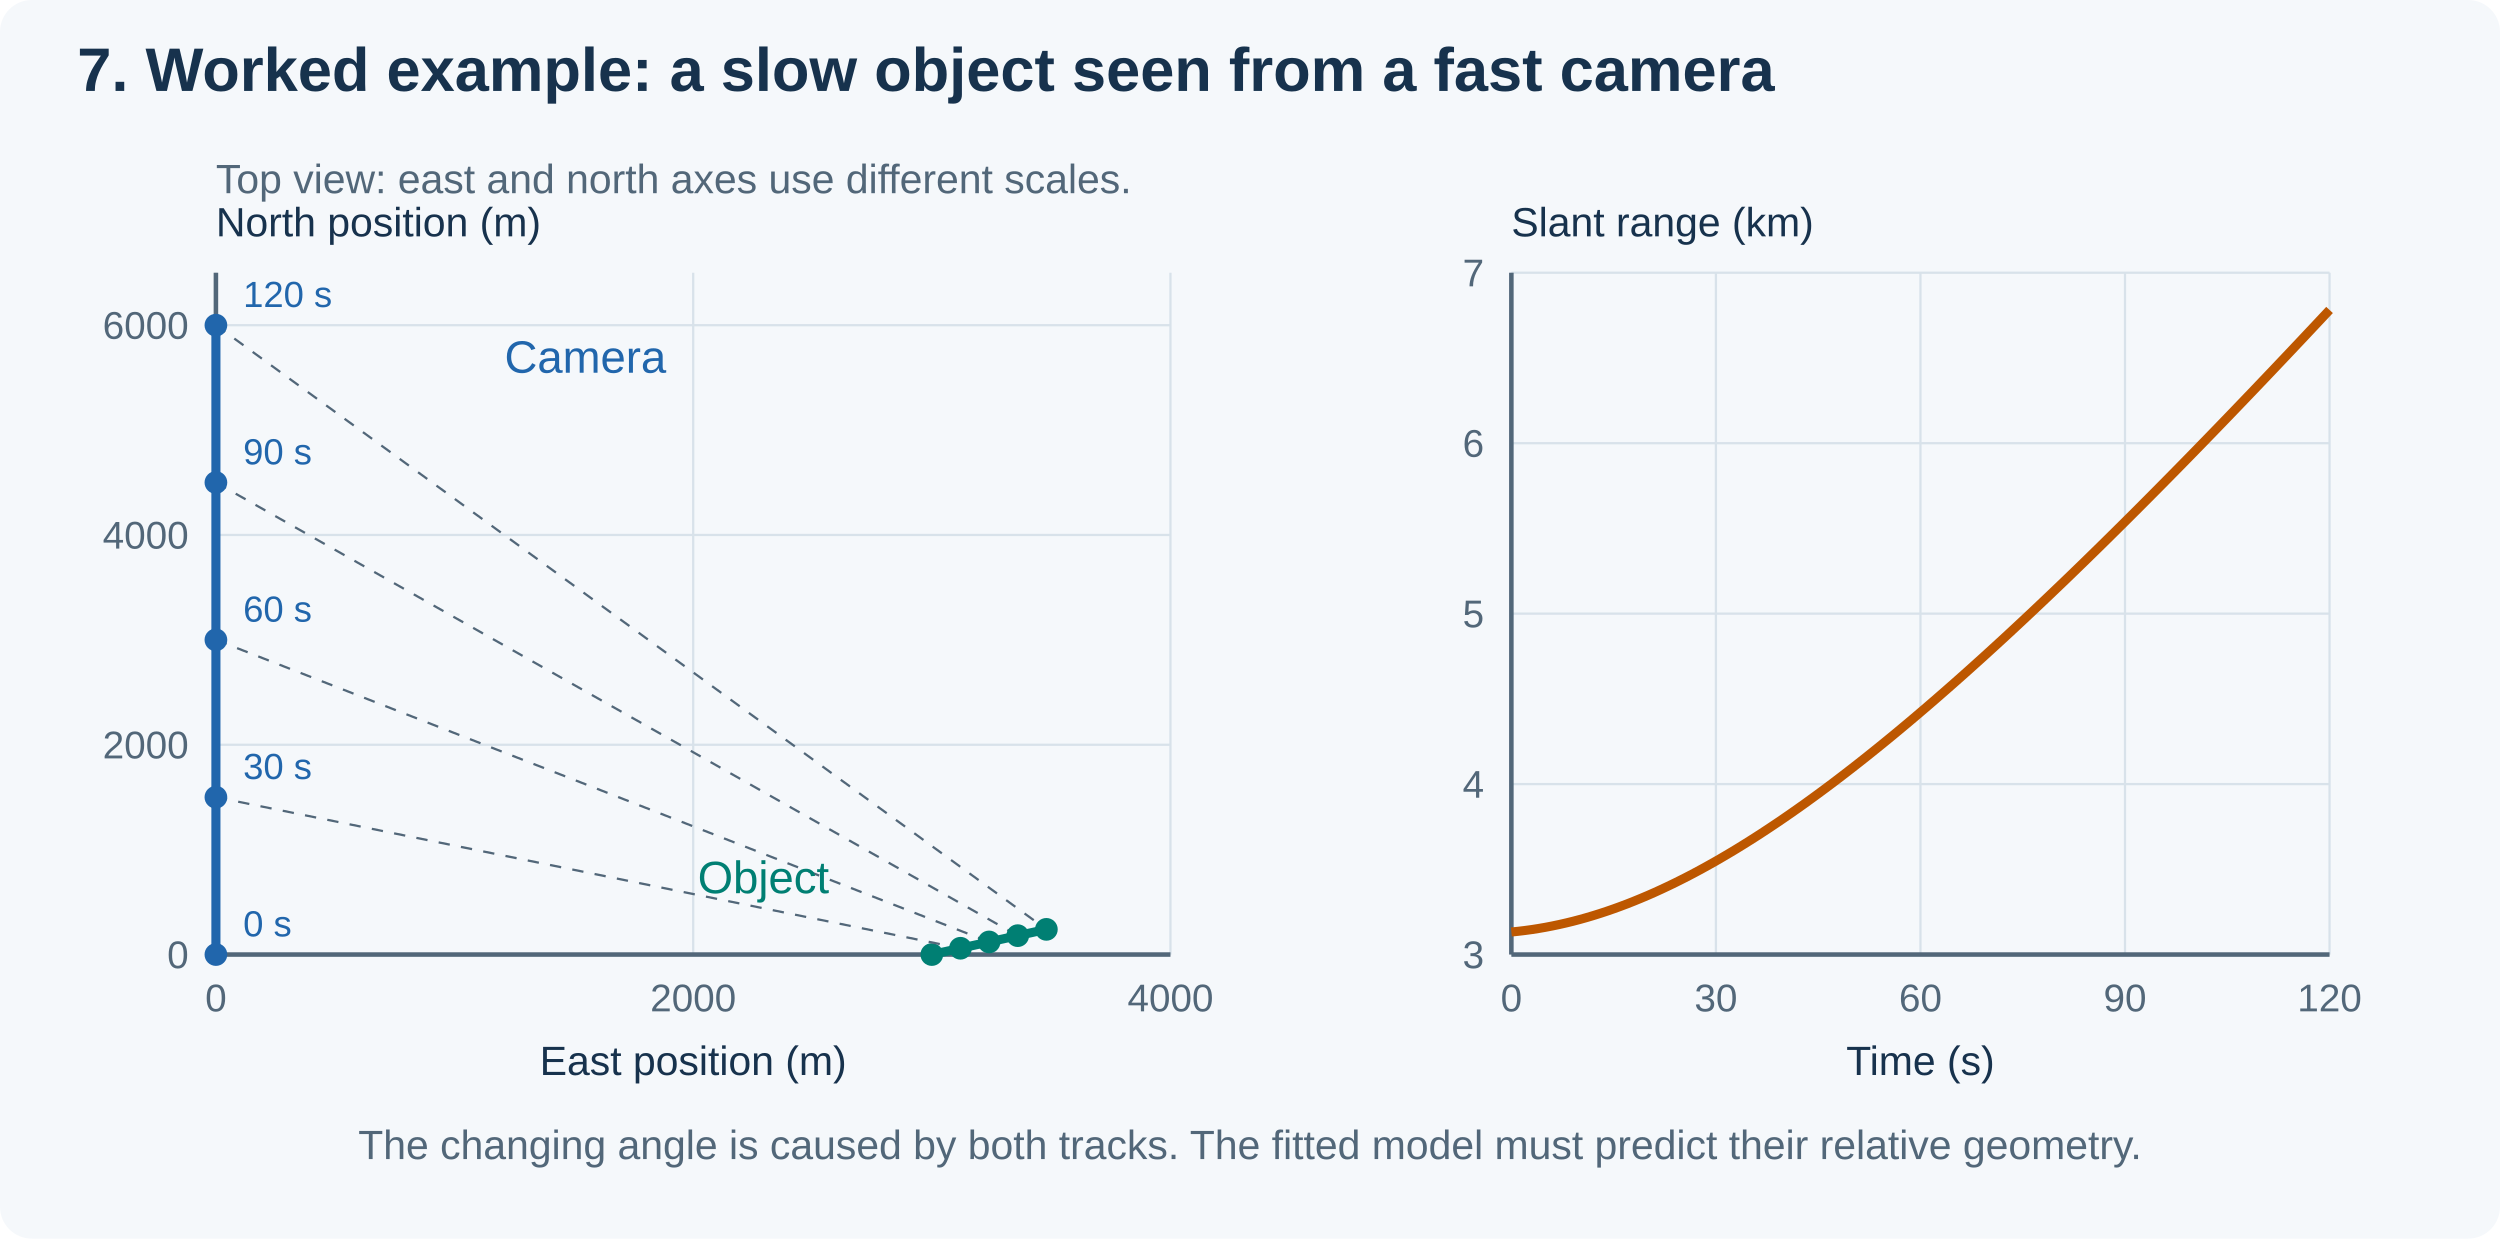
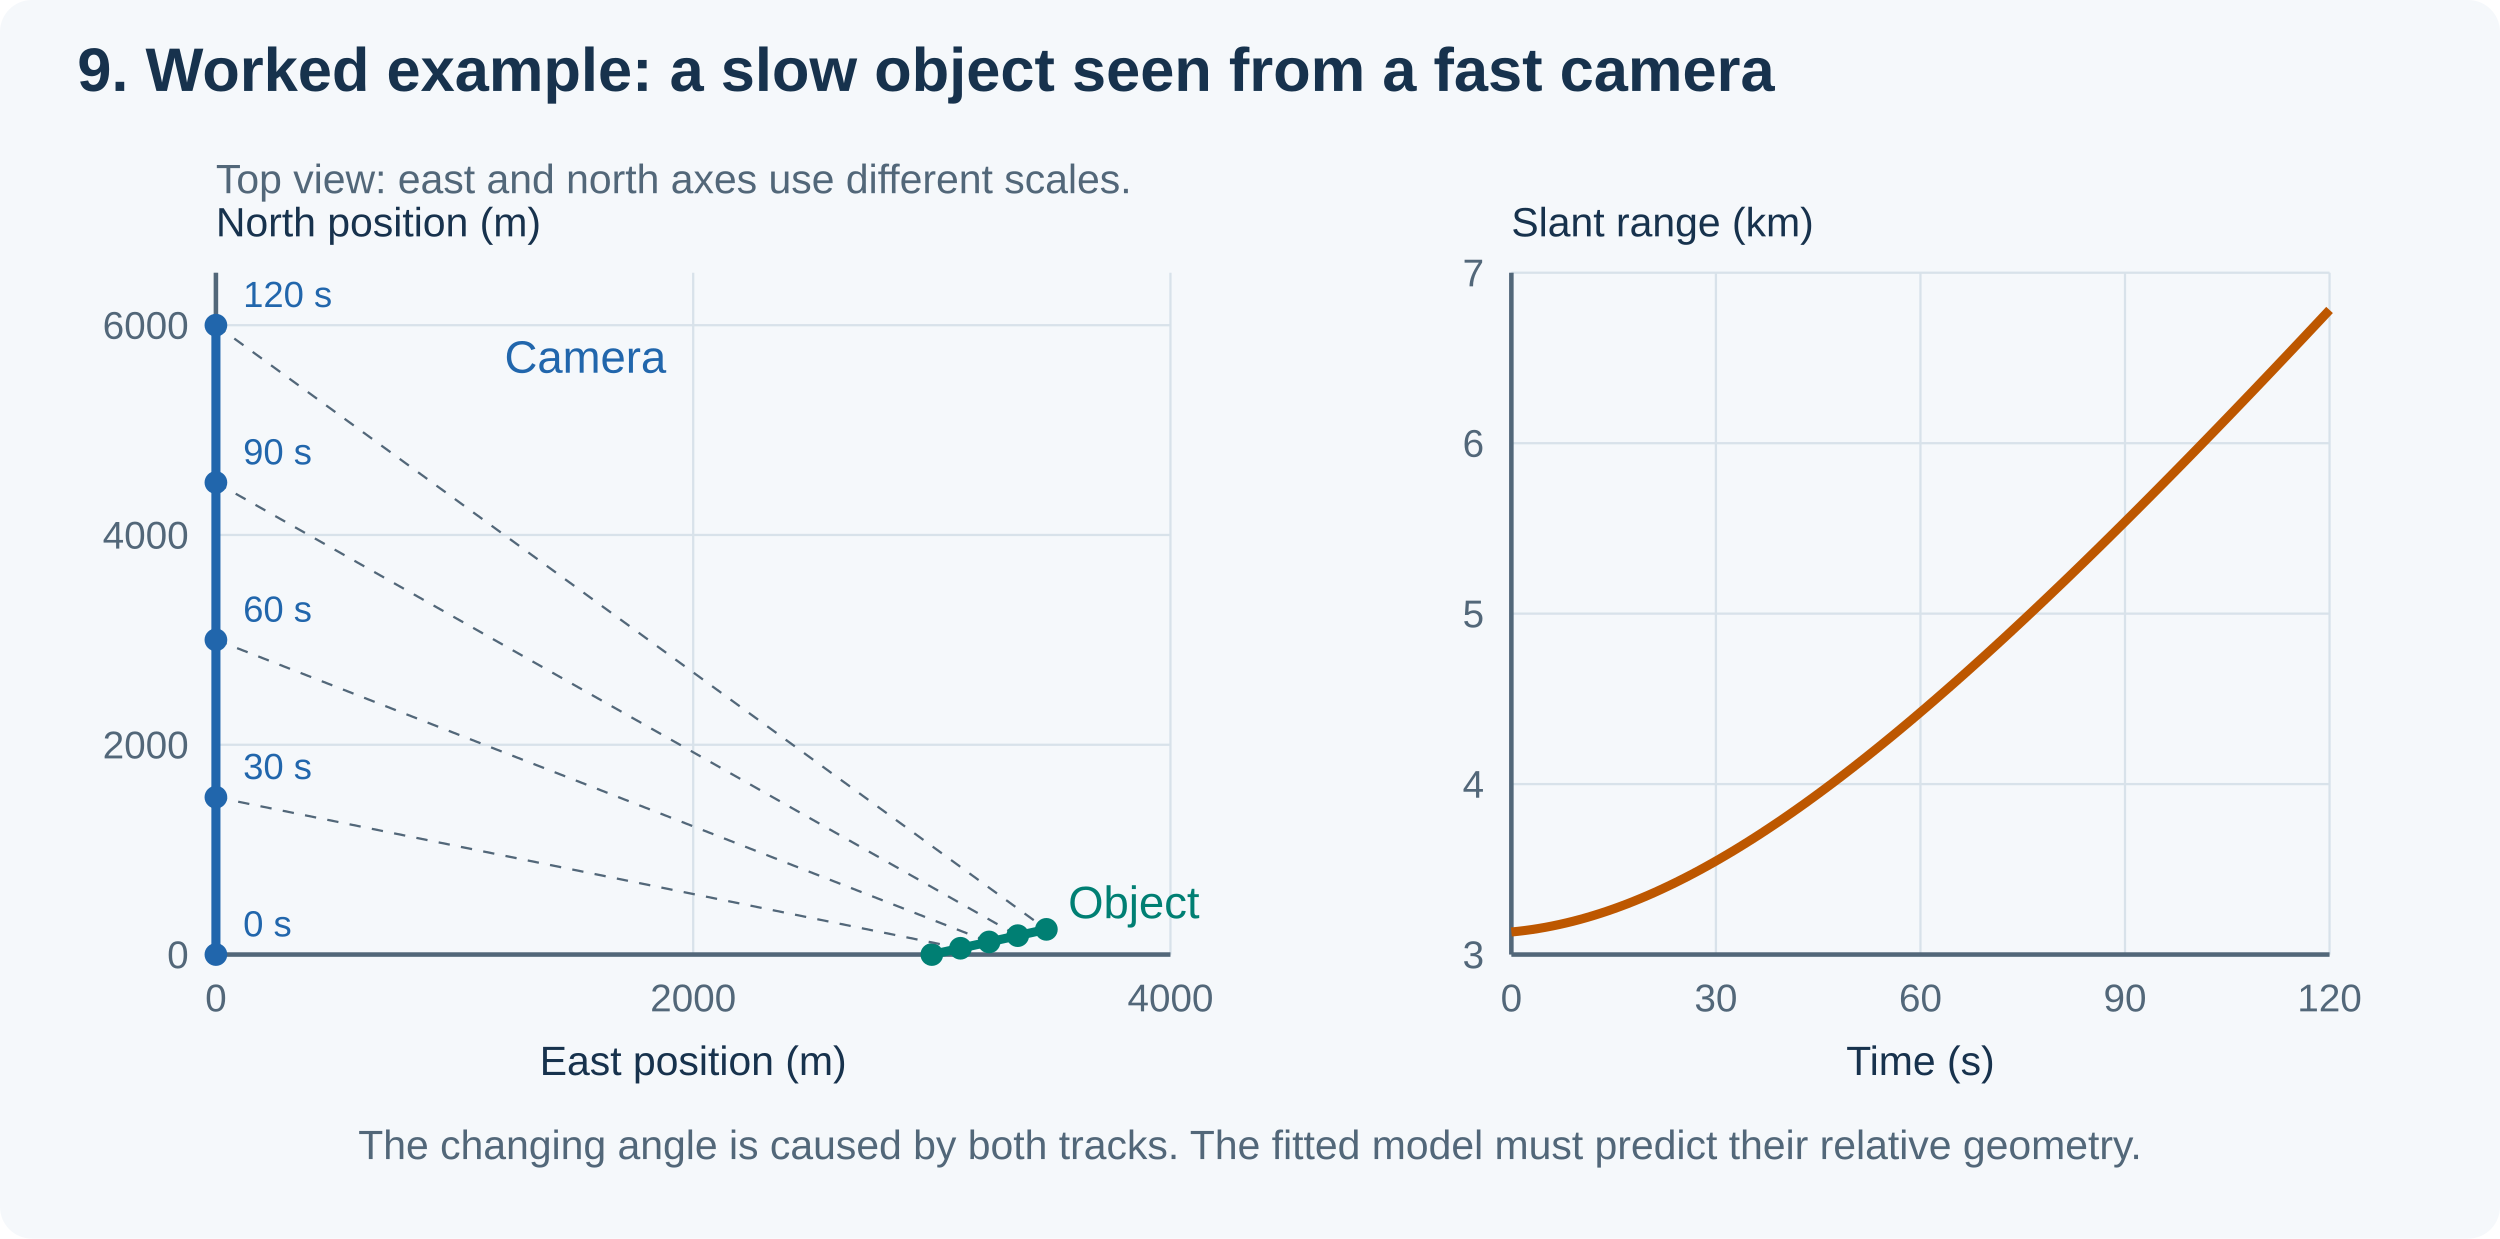
<svg xmlns="http://www.w3.org/2000/svg" width="1100" height="545" viewBox="0 0 1100 545" role="img" aria-labelledby="title desc">
  <defs>
    <marker id="arrow" viewBox="0 0 10 10" refX="9" refY="5" markerWidth="7" markerHeight="7" orient="auto-start-reverse">
      <path d="M0 0L10 5L0 10Z" fill="#526779" />
    </marker>
  </defs>
  <rect width="1100" height="545" rx="14" fill="#f5f8fb" />
  <g font-family="Arial, Helvetica, sans-serif" fill="#17324d">
-     <text x="34" y="40" font-size="27" fill="#17324d" text-anchor="start" font-weight="bold">7. Worked example: a slow object seen from a fast camera</text>
+     <text x="34" y="40" font-size="27" fill="#17324d" text-anchor="start" font-weight="bold">9. Worked example: a slow object seen from a fast camera</text>
    <line x1="95.00" y1="420.00" x2="515.00" y2="420.00" stroke="#d8e2ea" stroke-width="1" />
    <text x="83" y="426.0" font-size="17" fill="#526779" text-anchor="end" font-weight="normal">0</text>
    <line x1="95.00" y1="327.69" x2="515.00" y2="327.69" stroke="#d8e2ea" stroke-width="1" />
    <text x="83" y="333.692" font-size="17" fill="#526779" text-anchor="end" font-weight="normal">2000</text>
    <line x1="95.00" y1="235.38" x2="515.00" y2="235.38" stroke="#d8e2ea" stroke-width="1" />
    <text x="83" y="241.385" font-size="17" fill="#526779" text-anchor="end" font-weight="normal">4000</text>
    <line x1="95.00" y1="143.08" x2="515.00" y2="143.08" stroke="#d8e2ea" stroke-width="1" />
    <text x="83" y="149.077" font-size="17" fill="#526779" text-anchor="end" font-weight="normal">6000</text>
    <line x1="95.00" y1="120.00" x2="95.00" y2="420.00" stroke="#d8e2ea" stroke-width="1" />
    <text x="95.0" y="445" font-size="17" fill="#526779" text-anchor="middle" font-weight="normal">0</text>
    <line x1="305.00" y1="120.00" x2="305.00" y2="420.00" stroke="#d8e2ea" stroke-width="1" />
    <text x="305.0" y="445" font-size="17" fill="#526779" text-anchor="middle" font-weight="normal">2000</text>
    <line x1="515.00" y1="120.00" x2="515.00" y2="420.00" stroke="#d8e2ea" stroke-width="1" />
    <text x="515.0" y="445" font-size="17" fill="#526779" text-anchor="middle" font-weight="normal">4000</text>
    <line x1="95.00" y1="120.00" x2="95.00" y2="420.00" stroke="#526779" stroke-width="2" />
    <line x1="95.00" y1="420.00" x2="515.00" y2="420.00" stroke="#526779" stroke-width="2" />
    <text x="305.0" y="473" font-size="18" fill="#17324d" text-anchor="middle" font-weight="normal">East position (m)</text>
    <text x="95" y="104" font-size="18" fill="#17324d" text-anchor="start" font-weight="normal">North position (m)</text>
    <polyline points="95.00,420.00 95.00,417.69 95.00,415.38 95.00,413.08 95.00,410.77 95.00,408.46 95.00,406.15 95.00,403.85 95.00,401.54 95.00,399.23 95.00,396.92 95.00,394.62 95.00,392.31 95.00,390.00 95.00,387.69 95.00,385.38 95.00,383.08 95.00,380.77 95.00,378.46 95.00,376.15 95.00,373.85 95.00,371.54 95.00,369.23 95.00,366.92 95.00,364.62 95.00,362.31 95.00,360.00 95.00,357.69 95.00,355.38 95.00,353.08 95.00,350.77 95.00,348.46 95.00,346.15 95.00,343.85 95.00,341.54 95.00,339.23 95.00,336.92 95.00,334.62 95.00,332.31 95.00,330.00 95.00,327.69 95.00,325.38 95.00,323.08 95.00,320.77 95.00,318.46 95.00,316.15 95.00,313.85 95.00,311.54 95.00,309.23 95.00,306.92 95.00,304.62 95.00,302.31 95.00,300.00 95.00,297.69 95.00,295.38 95.00,293.08 95.00,290.77 95.00,288.46 95.00,286.15 95.00,283.85 95.00,281.54 95.00,279.23 95.00,276.92 95.00,274.62 95.00,272.31 95.00,270.00 95.00,267.69 95.00,265.38 95.00,263.08 95.00,260.77 95.00,258.46 95.00,256.15 95.00,253.85 95.00,251.54 95.00,249.23 95.00,246.92 95.00,244.62 95.00,242.31 95.00,240.00 95.00,237.69 95.00,235.38 95.00,233.08 95.00,230.77 95.00,228.46 95.00,226.15 95.00,223.85 95.00,221.54 95.00,219.23 95.00,216.92 95.00,214.62 95.00,212.31 95.00,210.00 95.00,207.69 95.00,205.38 95.00,203.08 95.00,200.77 95.00,198.46 95.00,196.15 95.00,193.85 95.00,191.54 95.00,189.23 95.00,186.92 95.00,184.62 95.00,182.31 95.00,180.00 95.00,177.69 95.00,175.38 95.00,173.08 95.00,170.77 95.00,168.46 95.00,166.15 95.00,163.85 95.00,161.54 95.00,159.23 95.00,156.92 95.00,154.62 95.00,152.31 95.00,150.00 95.00,147.69 95.00,145.38 95.00,143.08" fill="none" stroke="#2166ac" stroke-width="4" stroke-linejoin="round" />
    <polyline points="410.00,420.00 410.42,419.91 410.84,419.82 411.26,419.72 411.68,419.63 412.10,419.54 412.52,419.45 412.94,419.35 413.36,419.26 413.78,419.17 414.20,419.08 414.62,418.98 415.04,418.89 415.46,418.80 415.88,418.71 416.30,418.62 416.72,418.52 417.14,418.43 417.56,418.34 417.98,418.25 418.40,418.15 418.82,418.06 419.24,417.97 419.66,417.88 420.08,417.78 420.50,417.69 420.92,417.60 421.34,417.51 421.76,417.42 422.18,417.32 422.60,417.23 423.02,417.14 423.44,417.05 423.86,416.95 424.28,416.86 424.70,416.77 425.12,416.68 425.54,416.58 425.96,416.49 426.38,416.40 426.80,416.31 427.22,416.22 427.64,416.12 428.06,416.03 428.48,415.94 428.90,415.85 429.32,415.75 429.74,415.66 430.16,415.57 430.58,415.48 431.00,415.38 431.42,415.29 431.84,415.20 432.26,415.11 432.68,415.02 433.10,414.92 433.52,414.83 433.94,414.74 434.36,414.65 434.78,414.55 435.20,414.46 435.62,414.37 436.04,414.28 436.46,414.18 436.88,414.09 437.30,414.00 437.72,413.91 438.14,413.82 438.56,413.72 438.98,413.63 439.40,413.54 439.82,413.45 440.24,413.35 440.66,413.26 441.08,413.17 441.50,413.08 441.92,412.98 442.34,412.89 442.76,412.80 443.18,412.71 443.60,412.62 444.02,412.52 444.44,412.43 444.86,412.34 445.28,412.25 445.70,412.15 446.12,412.06 446.54,411.97 446.96,411.88 447.38,411.78 447.80,411.69 448.22,411.60 448.64,411.51 449.06,411.42 449.48,411.32 449.90,411.23 450.32,411.14 450.74,411.05 451.16,410.95 451.58,410.86 452.00,410.77 452.42,410.68 452.84,410.58 453.26,410.49 453.68,410.40 454.10,410.31 454.52,410.22 454.94,410.12 455.36,410.03 455.78,409.94 456.20,409.85 456.62,409.75 457.04,409.66 457.46,409.57 457.88,409.48 458.30,409.38 458.72,409.29 459.14,409.20 459.56,409.11 459.98,409.02 460.40,408.92" fill="none" stroke="#007f73" stroke-width="4" stroke-linejoin="round" />
    <line x1="95.00" y1="420.00" x2="410.00" y2="420.00" stroke="#526779" stroke-width="1" stroke-dasharray="5 5" />
    <circle cx="95.00" cy="420.00" r="5" fill="#2166ac" />
    <circle cx="410.00" cy="420.00" r="5" fill="#007f73" />
    <text x="107.0" y="412.0" font-size="16" fill="#2166ac" text-anchor="start" font-weight="normal">0 s</text>
    <line x1="95.00" y1="350.77" x2="422.60" y2="417.23" stroke="#526779" stroke-width="1" stroke-dasharray="5 5" />
    <circle cx="95.00" cy="350.77" r="5" fill="#2166ac" />
    <circle cx="422.60" cy="417.23" r="5" fill="#007f73" />
    <text x="107.0" y="342.769" font-size="16" fill="#2166ac" text-anchor="start" font-weight="normal">30 s</text>
    <line x1="95.00" y1="281.54" x2="435.20" y2="414.46" stroke="#526779" stroke-width="1" stroke-dasharray="5 5" />
    <circle cx="95.00" cy="281.54" r="5" fill="#2166ac" />
    <circle cx="435.20" cy="414.46" r="5" fill="#007f73" />
    <text x="107.0" y="273.538" font-size="16" fill="#2166ac" text-anchor="start" font-weight="normal">60 s</text>
    <line x1="95.00" y1="212.31" x2="447.80" y2="411.69" stroke="#526779" stroke-width="1" stroke-dasharray="5 5" />
    <circle cx="95.00" cy="212.31" r="5" fill="#2166ac" />
    <circle cx="447.80" cy="411.69" r="5" fill="#007f73" />
    <text x="107.0" y="204.308" font-size="16" fill="#2166ac" text-anchor="start" font-weight="normal">90 s</text>
    <line x1="95.00" y1="143.08" x2="460.40" y2="408.92" stroke="#526779" stroke-width="1" stroke-dasharray="5 5" />
    <circle cx="95.00" cy="143.08" r="5" fill="#2166ac" />
    <circle cx="460.40" cy="408.92" r="5" fill="#007f73" />
    <text x="107.0" y="135.077" font-size="16" fill="#2166ac" text-anchor="start" font-weight="normal">120 s</text>
    <text x="222" y="164" font-size="20" fill="#2166ac" text-anchor="start" font-weight="normal">Camera</text>
-     <text x="307" y="393" font-size="20" fill="#007f73" text-anchor="start" font-weight="normal">Object</text>
+     <text x="470" y="404" font-size="20" fill="#007f73" text-anchor="start" font-weight="normal">Object</text>
    <text x="95" y="85" font-size="18" fill="#526779" text-anchor="start" font-weight="normal">Top view: east and north axes use different scales.</text>
    <line x1="665.00" y1="420.00" x2="1025.00" y2="420.00" stroke="#d8e2ea" stroke-width="1" />
    <text x="653" y="426.0" font-size="17" fill="#526779" text-anchor="end" font-weight="normal">3</text>
    <line x1="665.00" y1="345.00" x2="1025.00" y2="345.00" stroke="#d8e2ea" stroke-width="1" />
    <text x="653" y="351.0" font-size="17" fill="#526779" text-anchor="end" font-weight="normal">4</text>
    <line x1="665.00" y1="270.00" x2="1025.00" y2="270.00" stroke="#d8e2ea" stroke-width="1" />
    <text x="653" y="276.0" font-size="17" fill="#526779" text-anchor="end" font-weight="normal">5</text>
    <line x1="665.00" y1="195.00" x2="1025.00" y2="195.00" stroke="#d8e2ea" stroke-width="1" />
    <text x="653" y="201.0" font-size="17" fill="#526779" text-anchor="end" font-weight="normal">6</text>
    <line x1="665.00" y1="120.00" x2="1025.00" y2="120.00" stroke="#d8e2ea" stroke-width="1" />
    <text x="653" y="126.0" font-size="17" fill="#526779" text-anchor="end" font-weight="normal">7</text>
    <line x1="665.00" y1="120.00" x2="665.00" y2="420.00" stroke="#d8e2ea" stroke-width="1" />
    <text x="665.0" y="445" font-size="17" fill="#526779" text-anchor="middle" font-weight="normal">0</text>
    <line x1="755.00" y1="120.00" x2="755.00" y2="420.00" stroke="#d8e2ea" stroke-width="1" />
    <text x="755.0" y="445" font-size="17" fill="#526779" text-anchor="middle" font-weight="normal">30</text>
    <line x1="845.00" y1="120.00" x2="845.00" y2="420.00" stroke="#d8e2ea" stroke-width="1" />
    <text x="845.0" y="445" font-size="17" fill="#526779" text-anchor="middle" font-weight="normal">60</text>
    <line x1="935.00" y1="120.00" x2="935.00" y2="420.00" stroke="#d8e2ea" stroke-width="1" />
    <text x="935.0" y="445" font-size="17" fill="#526779" text-anchor="middle" font-weight="normal">90</text>
    <line x1="1025.00" y1="120.00" x2="1025.00" y2="420.00" stroke="#d8e2ea" stroke-width="1" />
    <text x="1025.0" y="445" font-size="17" fill="#526779" text-anchor="middle" font-weight="normal">120</text>
    <line x1="665.00" y1="120.00" x2="665.00" y2="420.00" stroke="#526779" stroke-width="2" />
    <line x1="665.00" y1="420.00" x2="1025.00" y2="420.00" stroke="#526779" stroke-width="2" />
    <text x="845.0" y="473" font-size="18" fill="#17324d" text-anchor="middle" font-weight="normal">Time (s)</text>
    <text x="665" y="104" font-size="18" fill="#17324d" text-anchor="start" font-weight="normal">Slant range (km)</text>
    <polyline points="665.00,410.08 668.00,409.77 671.00,409.41 674.00,409.00 677.00,408.53 680.00,408.01 683.00,407.43 686.00,406.80 689.00,406.12 692.00,405.39 695.00,404.60 698.00,403.76 701.00,402.87 704.00,401.93 707.00,400.94 710.00,399.90 713.00,398.81 716.00,397.68 719.00,396.49 722.00,395.26 725.00,393.99 728.00,392.67 731.00,391.30 734.00,389.89 737.00,388.44 740.00,386.94 743.00,385.41 746.00,383.83 749.00,382.21 752.00,380.55 755.00,378.86 758.00,377.12 761.00,375.35 764.00,373.55 767.00,371.70 770.00,369.82 773.00,367.91 776.00,365.96 779.00,363.98 782.00,361.97 785.00,359.93 788.00,357.85 791.00,355.75 794.00,353.62 797.00,351.45 800.00,349.26 803.00,347.04 806.00,344.80 809.00,342.52 812.00,340.22 815.00,337.90 818.00,335.55 821.00,333.18 824.00,330.78 827.00,328.36 830.00,325.92 833.00,323.46 836.00,320.97 839.00,318.47 842.00,315.94 845.00,313.39 848.00,310.83 851.00,308.24 854.00,305.63 857.00,303.01 860.00,300.37 863.00,297.71 866.00,295.04 869.00,292.34 872.00,289.64 875.00,286.91 878.00,284.17 881.00,281.42 884.00,278.65 887.00,275.86 890.00,273.06 893.00,270.25 896.00,267.42 899.00,264.58 902.00,261.73 905.00,258.86 908.00,255.99 911.00,253.10 914.00,250.19 917.00,247.28 920.00,244.35 923.00,241.42 926.00,238.47 929.00,235.51 932.00,232.54 935.00,229.57 938.00,226.58 941.00,223.58 944.00,220.57 947.00,217.55 950.00,214.53 953.00,211.49 956.00,208.45 959.00,205.40 962.00,202.34 965.00,199.27 968.00,196.19 971.00,193.10 974.00,190.01 977.00,186.91 980.00,183.80 983.00,180.69 986.00,177.56 989.00,174.43 992.00,171.30 995.00,168.15 998.00,165.00 1001.00,161.85 1004.00,158.68 1007.00,155.52 1010.00,152.34 1013.00,149.16 1016.00,145.97 1019.00,142.78 1022.00,139.58 1025.00,136.38" fill="none" stroke="#bd5700" stroke-width="4" stroke-linejoin="round" />
    <text x="550" y="510" font-size="18" fill="#526779" text-anchor="middle" font-weight="normal">The changing angle is caused by both tracks. The fitted model must predict their relative geometry.</text>
  </g>
</svg>
